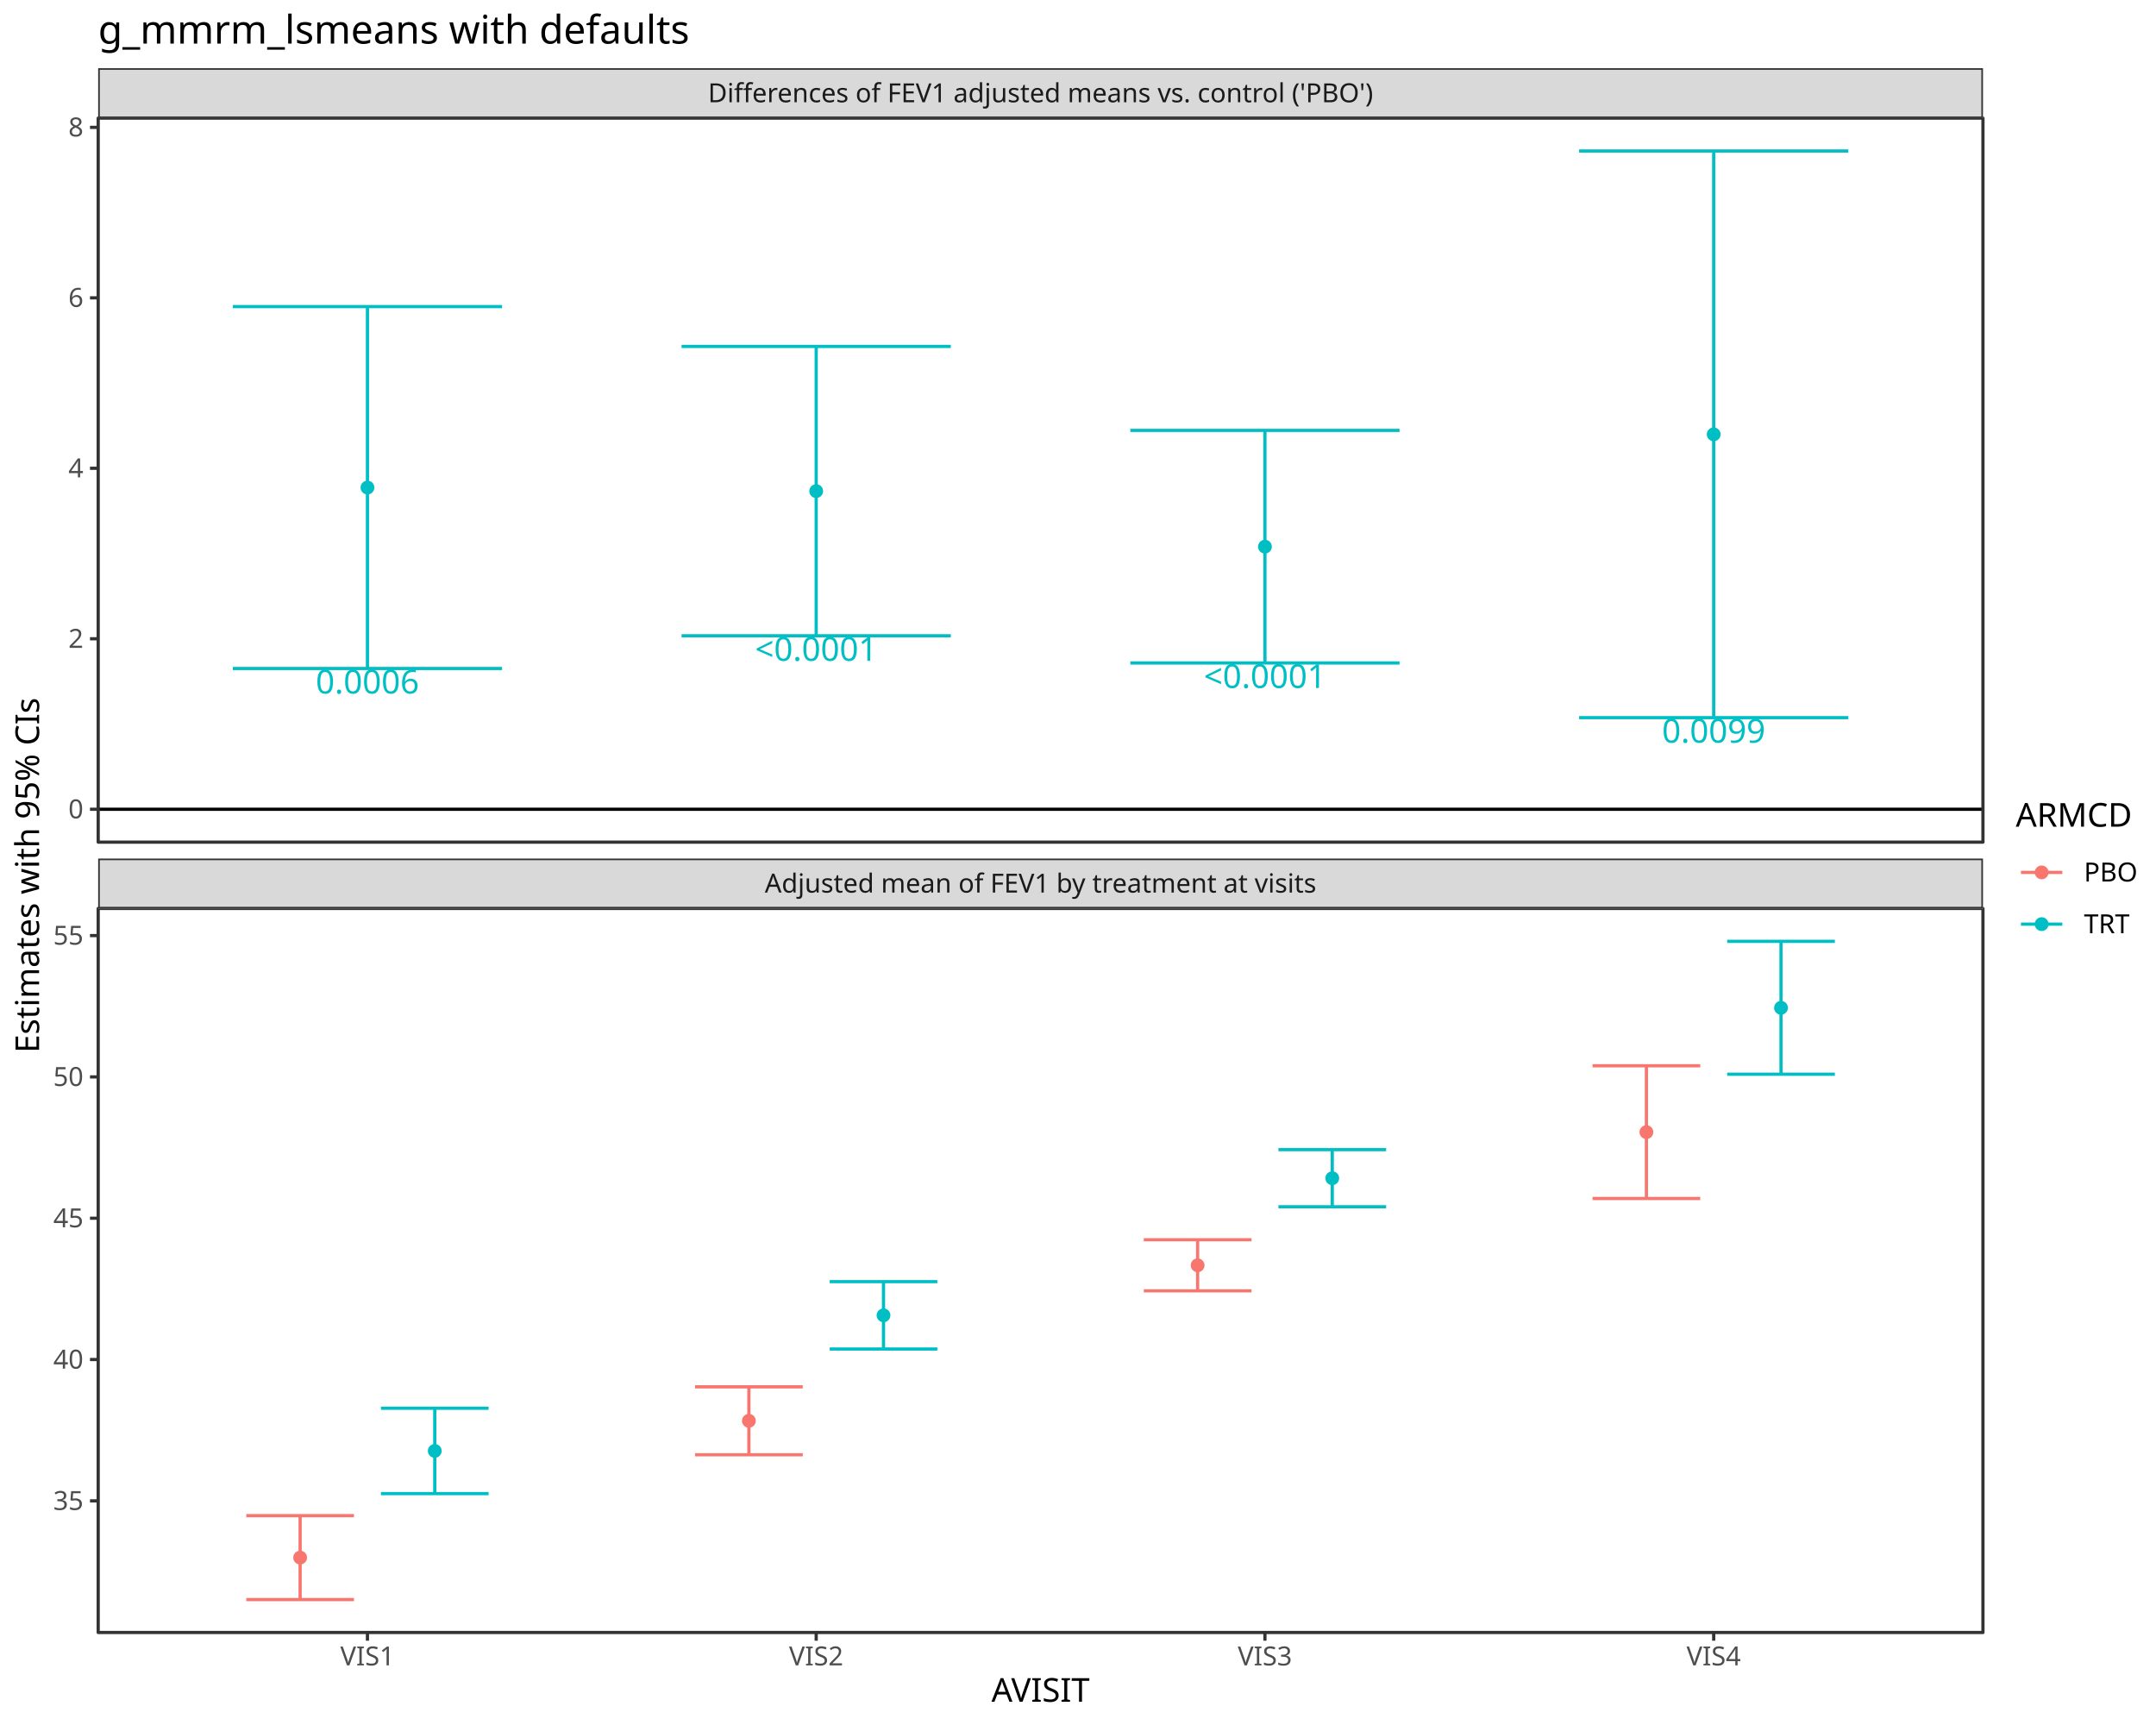
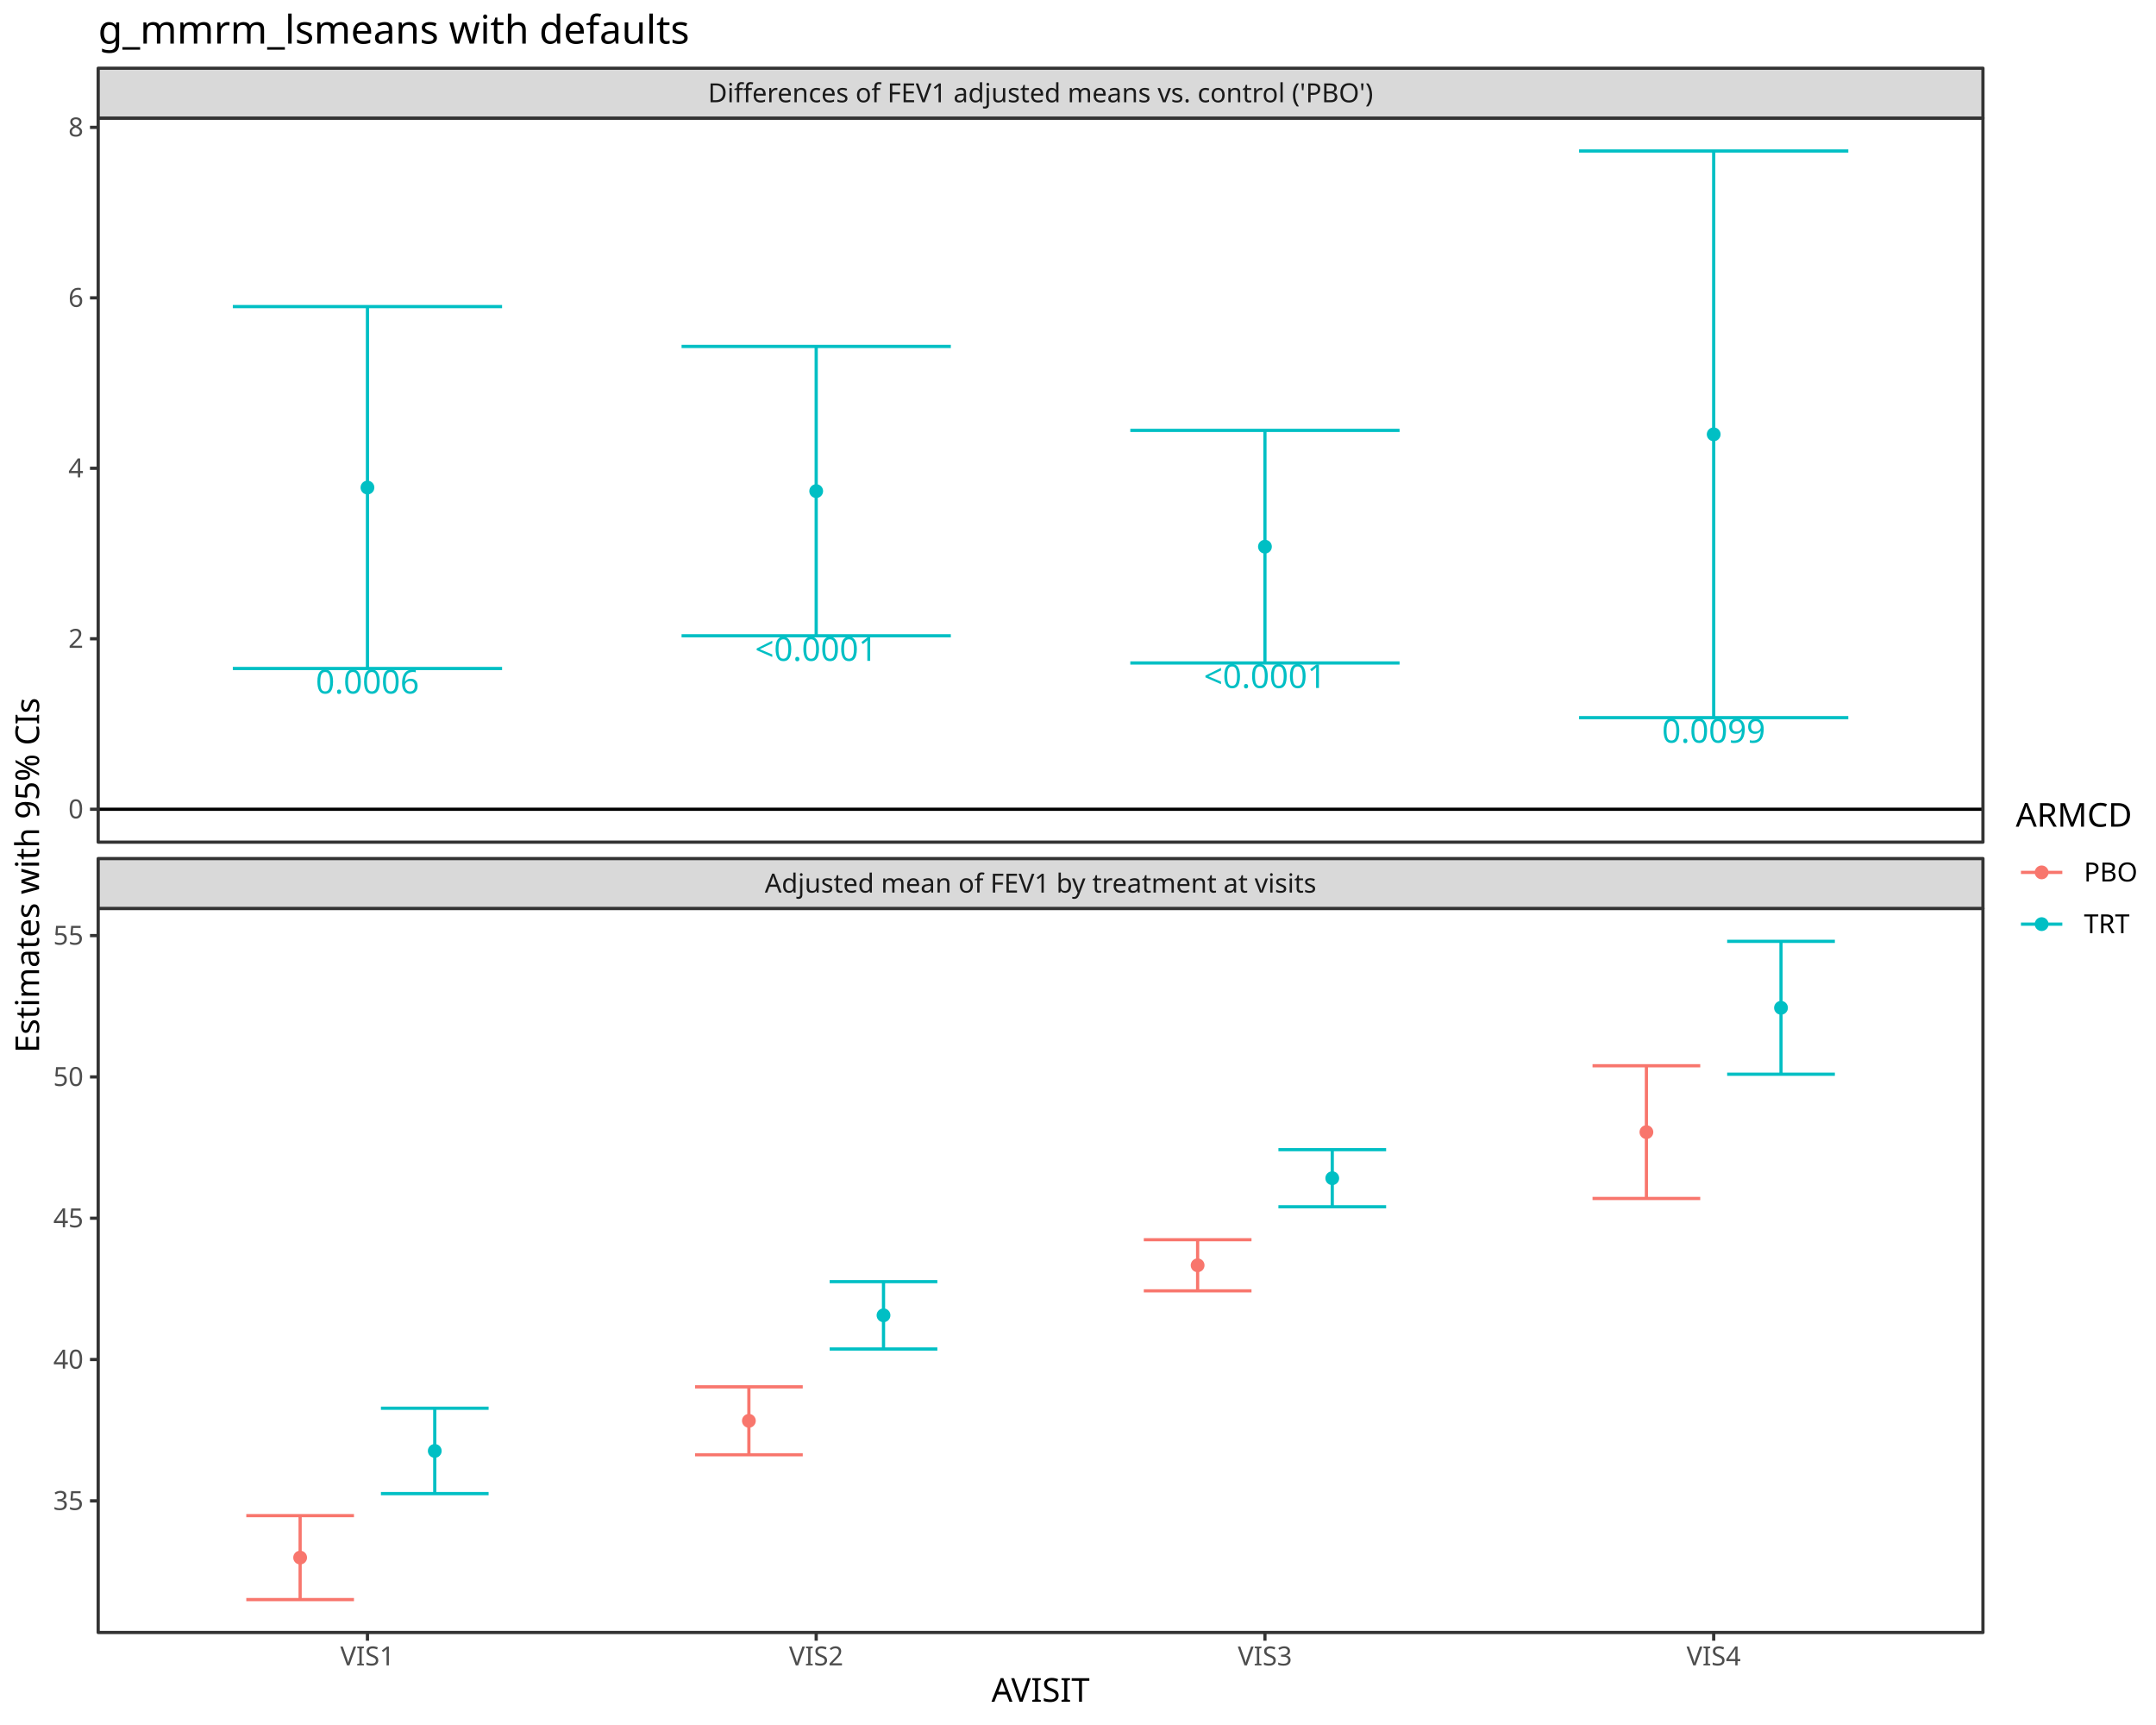
<svg xmlns="http://www.w3.org/2000/svg" class="svglite" data-engine-version="2.0" width="720.00pt" height="576.00pt" viewBox="0 0 720.00 576.00">
  <defs>
    <style type="text/css">
    .svglite line, .svglite polyline, .svglite polygon, .svglite path, .svglite rect, .svglite circle {
      fill: none;
      stroke: #000000;
      stroke-linecap: round;
      stroke-linejoin: round;
      stroke-miterlimit: 10.00;
    }
  </style>
  </defs>
  <rect width="100%" height="100%" style="stroke: none; fill: #FFFFFF;" />
  <defs>
    <clipPath id="cpMC4wMHw3MjAuMDB8MC4wMHw1NzYuMDA=">
      <rect x="0.00" y="0.00" width="720.00" height="576.00" />
    </clipPath>
  </defs>
  <g clip-path="url(#cpMC4wMHw3MjAuMDB8MC4wMHw1NzYuMDA=)">
    <rect x="0.00" y="0.00" width="720.00" height="576.00" style="stroke-width: 1.07; stroke: #FFFFFF; fill: #FFFFFF;" />
    <rect x="32.79" y="39.43" width="629.42" height="241.77" style="stroke-width: 1.07; stroke: none; fill: #FFFFFF;" />
    <polyline points="77.75,102.37 167.67,102.37 " style="stroke-width: 1.07; stroke: #00BFC4; stroke-linecap: butt;" />
    <polyline points="122.71,102.37 122.71,223.22 " style="stroke-width: 1.07; stroke: #00BFC4; stroke-linecap: butt;" />
    <polyline points="77.75,223.22 167.67,223.22 " style="stroke-width: 1.07; stroke: #00BFC4; stroke-linecap: butt;" />
    <polyline points="227.61,115.68 317.53,115.68 " style="stroke-width: 1.07; stroke: #00BFC4; stroke-linecap: butt;" />
    <polyline points="272.57,115.68 272.57,212.30 " style="stroke-width: 1.07; stroke: #00BFC4; stroke-linecap: butt;" />
    <polyline points="227.61,212.30 317.53,212.30 " style="stroke-width: 1.07; stroke: #00BFC4; stroke-linecap: butt;" />
    <polyline points="377.47,143.71 467.39,143.71 " style="stroke-width: 1.07; stroke: #00BFC4; stroke-linecap: butt;" />
    <polyline points="422.43,143.71 422.43,221.37 " style="stroke-width: 1.07; stroke: #00BFC4; stroke-linecap: butt;" />
    <polyline points="377.47,221.37 467.39,221.37 " style="stroke-width: 1.07; stroke: #00BFC4; stroke-linecap: butt;" />
    <polyline points="527.34,50.42 617.25,50.42 " style="stroke-width: 1.07; stroke: #00BFC4; stroke-linecap: butt;" />
    <polyline points="572.29,50.42 572.29,239.64 " style="stroke-width: 1.07; stroke: #00BFC4; stroke-linecap: butt;" />
    <polyline points="527.34,239.64 617.25,239.64 " style="stroke-width: 1.07; stroke: #00BFC4; stroke-linecap: butt;" />
    <circle cx="122.71" cy="162.80" r="1.95" style="stroke-width: 0.71; stroke: #00BFC4; fill: #00BFC4;" />
    <circle cx="272.57" cy="163.99" r="1.95" style="stroke-width: 0.71; stroke: #00BFC4; fill: #00BFC4;" />
    <circle cx="422.43" cy="182.54" r="1.95" style="stroke-width: 0.71; stroke: #00BFC4; fill: #00BFC4;" />
    <circle cx="572.29" cy="145.03" r="1.95" style="stroke-width: 0.71; stroke: #00BFC4; fill: #00BFC4;" />
    <line x1="32.79" y1="270.22" x2="662.21" y2="270.22" style="stroke-width: 1.07; stroke-linecap: butt;" />
    <text x="122.71" y="231.58" text-anchor="middle" style="font-size: 11.04px; fill: #00BFC4; font-family: sans;" textLength="33.77px" lengthAdjust="spacingAndGlyphs">0.0006</text>
    <text x="272.57" y="220.66" text-anchor="middle" style="font-size: 11.04px; fill: #00BFC4; font-family: sans;" textLength="40.22px" lengthAdjust="spacingAndGlyphs">&lt;0.0001</text>
    <text x="422.43" y="229.73" text-anchor="middle" style="font-size: 11.04px; fill: #00BFC4; font-family: sans;" textLength="40.22px" lengthAdjust="spacingAndGlyphs">&lt;0.0001</text>
    <text x="572.29" y="247.99" text-anchor="middle" style="font-size: 11.04px; fill: #00BFC4; font-family: sans;" textLength="33.77px" lengthAdjust="spacingAndGlyphs">0.0099</text>
    <rect x="32.79" y="39.43" width="629.42" height="241.77" style="stroke-width: 1.07; stroke: #333333;" />
    <rect x="32.79" y="303.34" width="629.42" height="241.77" style="stroke-width: 1.07; stroke: none; fill: #FFFFFF;" />
    <polyline points="82.25,506.09 118.21,506.09 " style="stroke-width: 1.07; stroke: #F8766D; stroke-linecap: butt;" />
    <polyline points="100.23,506.09 100.23,534.12 " style="stroke-width: 1.07; stroke: #F8766D; stroke-linecap: butt;" />
    <polyline points="82.25,534.12 118.21,534.12 " style="stroke-width: 1.07; stroke: #F8766D; stroke-linecap: butt;" />
    <polyline points="127.21,470.23 163.17,470.23 " style="stroke-width: 1.07; stroke: #00BFC4; stroke-linecap: butt;" />
    <polyline points="145.19,470.23 145.19,498.74 " style="stroke-width: 1.07; stroke: #00BFC4; stroke-linecap: butt;" />
    <polyline points="127.21,498.74 163.17,498.74 " style="stroke-width: 1.07; stroke: #00BFC4; stroke-linecap: butt;" />
    <polyline points="232.11,463.09 268.08,463.09 " style="stroke-width: 1.07; stroke: #F8766D; stroke-linecap: butt;" />
    <polyline points="250.09,463.09 250.09,485.77 " style="stroke-width: 1.07; stroke: #F8766D; stroke-linecap: butt;" />
    <polyline points="232.11,485.77 268.08,485.77 " style="stroke-width: 1.07; stroke: #F8766D; stroke-linecap: butt;" />
    <polyline points="277.07,427.96 313.03,427.96 " style="stroke-width: 1.07; stroke: #00BFC4; stroke-linecap: butt;" />
    <polyline points="295.05,427.96 295.05,450.45 " style="stroke-width: 1.07; stroke: #00BFC4; stroke-linecap: butt;" />
    <polyline points="277.07,450.45 313.03,450.45 " style="stroke-width: 1.07; stroke: #00BFC4; stroke-linecap: butt;" />
    <polyline points="381.97,413.96 417.94,413.96 " style="stroke-width: 1.07; stroke: #F8766D; stroke-linecap: butt;" />
    <polyline points="399.95,413.96 399.95,431.03 " style="stroke-width: 1.07; stroke: #F8766D; stroke-linecap: butt;" />
    <polyline points="381.97,431.03 417.94,431.03 " style="stroke-width: 1.07; stroke: #F8766D; stroke-linecap: butt;" />
    <polyline points="426.93,383.89 462.90,383.89 " style="stroke-width: 1.07; stroke: #00BFC4; stroke-linecap: butt;" />
    <polyline points="444.91,383.89 444.91,402.95 " style="stroke-width: 1.07; stroke: #00BFC4; stroke-linecap: butt;" />
    <polyline points="426.93,402.95 462.90,402.95 " style="stroke-width: 1.07; stroke: #00BFC4; stroke-linecap: butt;" />
    <polyline points="531.83,355.87 567.80,355.87 " style="stroke-width: 1.07; stroke: #F8766D; stroke-linecap: butt;" />
    <polyline points="549.82,355.87 549.82,400.18 " style="stroke-width: 1.07; stroke: #F8766D; stroke-linecap: butt;" />
    <polyline points="531.83,400.18 567.80,400.18 " style="stroke-width: 1.07; stroke: #F8766D; stroke-linecap: butt;" />
    <polyline points="576.79,314.33 612.76,314.33 " style="stroke-width: 1.07; stroke: #00BFC4; stroke-linecap: butt;" />
    <polyline points="594.77,314.33 594.77,358.70 " style="stroke-width: 1.07; stroke: #00BFC4; stroke-linecap: butt;" />
    <polyline points="576.79,358.70 612.76,358.70 " style="stroke-width: 1.07; stroke: #00BFC4; stroke-linecap: butt;" />
    <circle cx="100.23" cy="520.10" r="1.95" style="stroke-width: 0.71; stroke: #F8766D; fill: #F8766D;" />
    <circle cx="145.19" cy="484.48" r="1.95" style="stroke-width: 0.71; stroke: #00BFC4; fill: #00BFC4;" />
    <circle cx="250.09" cy="474.43" r="1.95" style="stroke-width: 0.71; stroke: #F8766D; fill: #F8766D;" />
    <circle cx="295.05" cy="439.20" r="1.95" style="stroke-width: 0.71; stroke: #00BFC4; fill: #00BFC4;" />
    <circle cx="399.95" cy="422.50" r="1.95" style="stroke-width: 0.71; stroke: #F8766D; fill: #F8766D;" />
    <circle cx="444.91" cy="393.42" r="1.95" style="stroke-width: 0.71; stroke: #00BFC4; fill: #00BFC4;" />
    <circle cx="549.82" cy="378.03" r="1.95" style="stroke-width: 0.71; stroke: #F8766D; fill: #F8766D;" />
    <circle cx="594.77" cy="336.52" r="1.95" style="stroke-width: 0.71; stroke: #00BFC4; fill: #00BFC4;" />
    <rect x="32.79" y="303.34" width="629.42" height="241.77" style="stroke-width: 1.07; stroke: #333333;" />
-   </g>
-   <defs>
-     <clipPath id="cpMzIuNzl8NjYyLjIxfDI4Ni42OXwzMDMuMzQ=">
-       <rect x="32.79" y="286.69" width="629.42" height="16.65" />
-     </clipPath>
-   </defs>
-   <g clip-path="url(#cpMzIuNzl8NjYyLjIxfDI4Ni42OXwzMDMuMzQ=)">
    <rect x="32.79" y="286.69" width="629.42" height="16.65" style="stroke-width: 1.07; stroke: #333333; fill: #D9D9D9;" />
    <text x="347.50" y="298.04" text-anchor="middle" style="font-size: 8.80px; fill: #1A1A1A; font-family: sans;" textLength="176.11px" lengthAdjust="spacingAndGlyphs">Adjusted mean of FEV1 by treatment at visits</text>
-   </g>
-   <g clip-path="url(#cpMC4wMHw3MjAuMDB8MC4wMHw1NzYuMDA=)">
- </g>
-   <defs>
-     <clipPath id="cpMzIuNzl8NjYyLjIxfDIyLjc4fDM5LjQz">
-       <rect x="32.79" y="22.78" width="629.42" height="16.65" />
-     </clipPath>
-   </defs>
-   <g clip-path="url(#cpMzIuNzl8NjYyLjIxfDIyLjc4fDM5LjQz)">
    <rect x="32.79" y="22.78" width="629.42" height="16.65" style="stroke-width: 1.07; stroke: #333333; fill: #D9D9D9;" />
    <text x="347.50" y="34.14" text-anchor="middle" style="font-size: 8.80px; fill: #1A1A1A; font-family: sans;" textLength="216.15px" lengthAdjust="spacingAndGlyphs">Differences of FEV1 adjusted means vs. control ('PBO')</text>
-   </g>
-   <g clip-path="url(#cpMC4wMHw3MjAuMDB8MC4wMHw1NzYuMDA=)">
    <polyline points="122.71,547.85 122.71,545.11 " style="stroke-width: 1.07; stroke: #333333; stroke-linecap: butt;" />
    <polyline points="272.57,547.85 272.57,545.11 " style="stroke-width: 1.07; stroke: #333333; stroke-linecap: butt;" />
    <polyline points="422.43,547.85 422.43,545.11 " style="stroke-width: 1.07; stroke: #333333; stroke-linecap: butt;" />
    <polyline points="572.29,547.85 572.29,545.11 " style="stroke-width: 1.07; stroke: #333333; stroke-linecap: butt;" />
    <text x="122.71" y="556.10" text-anchor="middle" style="font-size: 8.80px; fill: #4D4D4D; font-family: sans;" textLength="19.08px" lengthAdjust="spacingAndGlyphs">VIS1</text>
    <text x="272.57" y="556.10" text-anchor="middle" style="font-size: 8.80px; fill: #4D4D4D; font-family: sans;" textLength="19.08px" lengthAdjust="spacingAndGlyphs">VIS2</text>
    <text x="422.43" y="556.10" text-anchor="middle" style="font-size: 8.80px; fill: #4D4D4D; font-family: sans;" textLength="19.08px" lengthAdjust="spacingAndGlyphs">VIS3</text>
    <text x="572.29" y="556.10" text-anchor="middle" style="font-size: 8.80px; fill: #4D4D4D; font-family: sans;" textLength="19.08px" lengthAdjust="spacingAndGlyphs">VIS4</text>
    <text x="27.86" y="273.25" text-anchor="end" style="font-size: 8.80px; fill: #4D4D4D; font-family: sans;" textLength="4.89px" lengthAdjust="spacingAndGlyphs">0</text>
    <text x="27.86" y="216.32" text-anchor="end" style="font-size: 8.80px; fill: #4D4D4D; font-family: sans;" textLength="4.89px" lengthAdjust="spacingAndGlyphs">2</text>
    <text x="27.86" y="159.40" text-anchor="end" style="font-size: 8.80px; fill: #4D4D4D; font-family: sans;" textLength="4.89px" lengthAdjust="spacingAndGlyphs">4</text>
    <text x="27.86" y="102.47" text-anchor="end" style="font-size: 8.80px; fill: #4D4D4D; font-family: sans;" textLength="4.89px" lengthAdjust="spacingAndGlyphs">6</text>
    <text x="27.86" y="45.55" text-anchor="end" style="font-size: 8.80px; fill: #4D4D4D; font-family: sans;" textLength="4.89px" lengthAdjust="spacingAndGlyphs">8</text>
    <polyline points="30.05,270.22 32.79,270.22 " style="stroke-width: 1.07; stroke: #333333; stroke-linecap: butt;" />
    <polyline points="30.05,213.29 32.79,213.29 " style="stroke-width: 1.07; stroke: #333333; stroke-linecap: butt;" />
    <polyline points="30.05,156.37 32.79,156.37 " style="stroke-width: 1.07; stroke: #333333; stroke-linecap: butt;" />
    <polyline points="30.05,99.45 32.79,99.45 " style="stroke-width: 1.07; stroke: #333333; stroke-linecap: butt;" />
    <polyline points="30.05,42.52 32.79,42.52 " style="stroke-width: 1.07; stroke: #333333; stroke-linecap: butt;" />
    <text x="27.86" y="504.19" text-anchor="end" style="font-size: 8.80px; fill: #4D4D4D; font-family: sans;" textLength="9.79px" lengthAdjust="spacingAndGlyphs">35</text>
    <text x="27.86" y="457.00" text-anchor="end" style="font-size: 8.80px; fill: #4D4D4D; font-family: sans;" textLength="9.79px" lengthAdjust="spacingAndGlyphs">40</text>
    <text x="27.86" y="409.81" text-anchor="end" style="font-size: 8.80px; fill: #4D4D4D; font-family: sans;" textLength="9.79px" lengthAdjust="spacingAndGlyphs">45</text>
    <text x="27.86" y="362.62" text-anchor="end" style="font-size: 8.80px; fill: #4D4D4D; font-family: sans;" textLength="9.79px" lengthAdjust="spacingAndGlyphs">50</text>
    <text x="27.86" y="315.43" text-anchor="end" style="font-size: 8.80px; fill: #4D4D4D; font-family: sans;" textLength="9.79px" lengthAdjust="spacingAndGlyphs">55</text>
    <polyline points="30.05,501.16 32.79,501.16 " style="stroke-width: 1.07; stroke: #333333; stroke-linecap: butt;" />
    <polyline points="30.05,453.97 32.79,453.97 " style="stroke-width: 1.07; stroke: #333333; stroke-linecap: butt;" />
    <polyline points="30.05,406.78 32.79,406.78 " style="stroke-width: 1.07; stroke: #333333; stroke-linecap: butt;" />
    <polyline points="30.05,359.59 32.79,359.59 " style="stroke-width: 1.07; stroke: #333333; stroke-linecap: butt;" />
    <polyline points="30.05,312.40 32.79,312.40 " style="stroke-width: 1.07; stroke: #333333; stroke-linecap: butt;" />
    <text x="347.50" y="568.24" text-anchor="middle" style="font-size: 11.00px; font-family: sans;" textLength="34.85px" lengthAdjust="spacingAndGlyphs">AVISIT</text>
    <text transform="translate(13.05,292.27) rotate(-90)" text-anchor="middle" style="font-size: 11.00px; font-family: sans;" textLength="115.56px" lengthAdjust="spacingAndGlyphs">Estimates with 95% CIs</text>
    <rect x="673.17" y="267.33" width="41.35" height="49.89" style="stroke-width: 1.07; stroke: none; fill: #FFFFFF;" />
    <text x="673.17" y="276.04" style="font-size: 11.00px; font-family: sans;" textLength="40.35px" lengthAdjust="spacingAndGlyphs">ARMCD</text>
    <rect x="673.17" y="282.66" width="17.28" height="17.28" style="stroke-width: 1.07; stroke: none; fill: #FFFFFF;" />
    <line x1="674.90" y1="291.30" x2="688.72" y2="291.30" style="stroke-width: 1.07; stroke: #F8766D; stroke-linecap: butt;" />
    <circle cx="681.81" cy="291.30" r="1.95" style="stroke-width: 0.71; stroke: #F8766D; fill: #F8766D;" />
    <rect x="673.17" y="299.94" width="17.28" height="17.28" style="stroke-width: 1.07; stroke: none; fill: #FFFFFF;" />
    <line x1="674.90" y1="308.58" x2="688.72" y2="308.58" style="stroke-width: 1.07; stroke: #00BFC4; stroke-linecap: butt;" />
    <circle cx="681.81" cy="308.58" r="1.95" style="stroke-width: 0.71; stroke: #00BFC4; fill: #00BFC4;" />
    <text x="695.93" y="294.33" style="font-size: 8.80px; font-family: sans;" textLength="18.59px" lengthAdjust="spacingAndGlyphs">PBO</text>
    <text x="695.93" y="311.61" style="font-size: 8.80px; font-family: sans;" textLength="17.11px" lengthAdjust="spacingAndGlyphs">TRT</text>
    <text x="32.79" y="14.56" style="font-size: 13.20px; font-family: sans;" textLength="185.64px" lengthAdjust="spacingAndGlyphs">g_mmrm_lsmeans with defaults</text>
  </g>
</svg>
